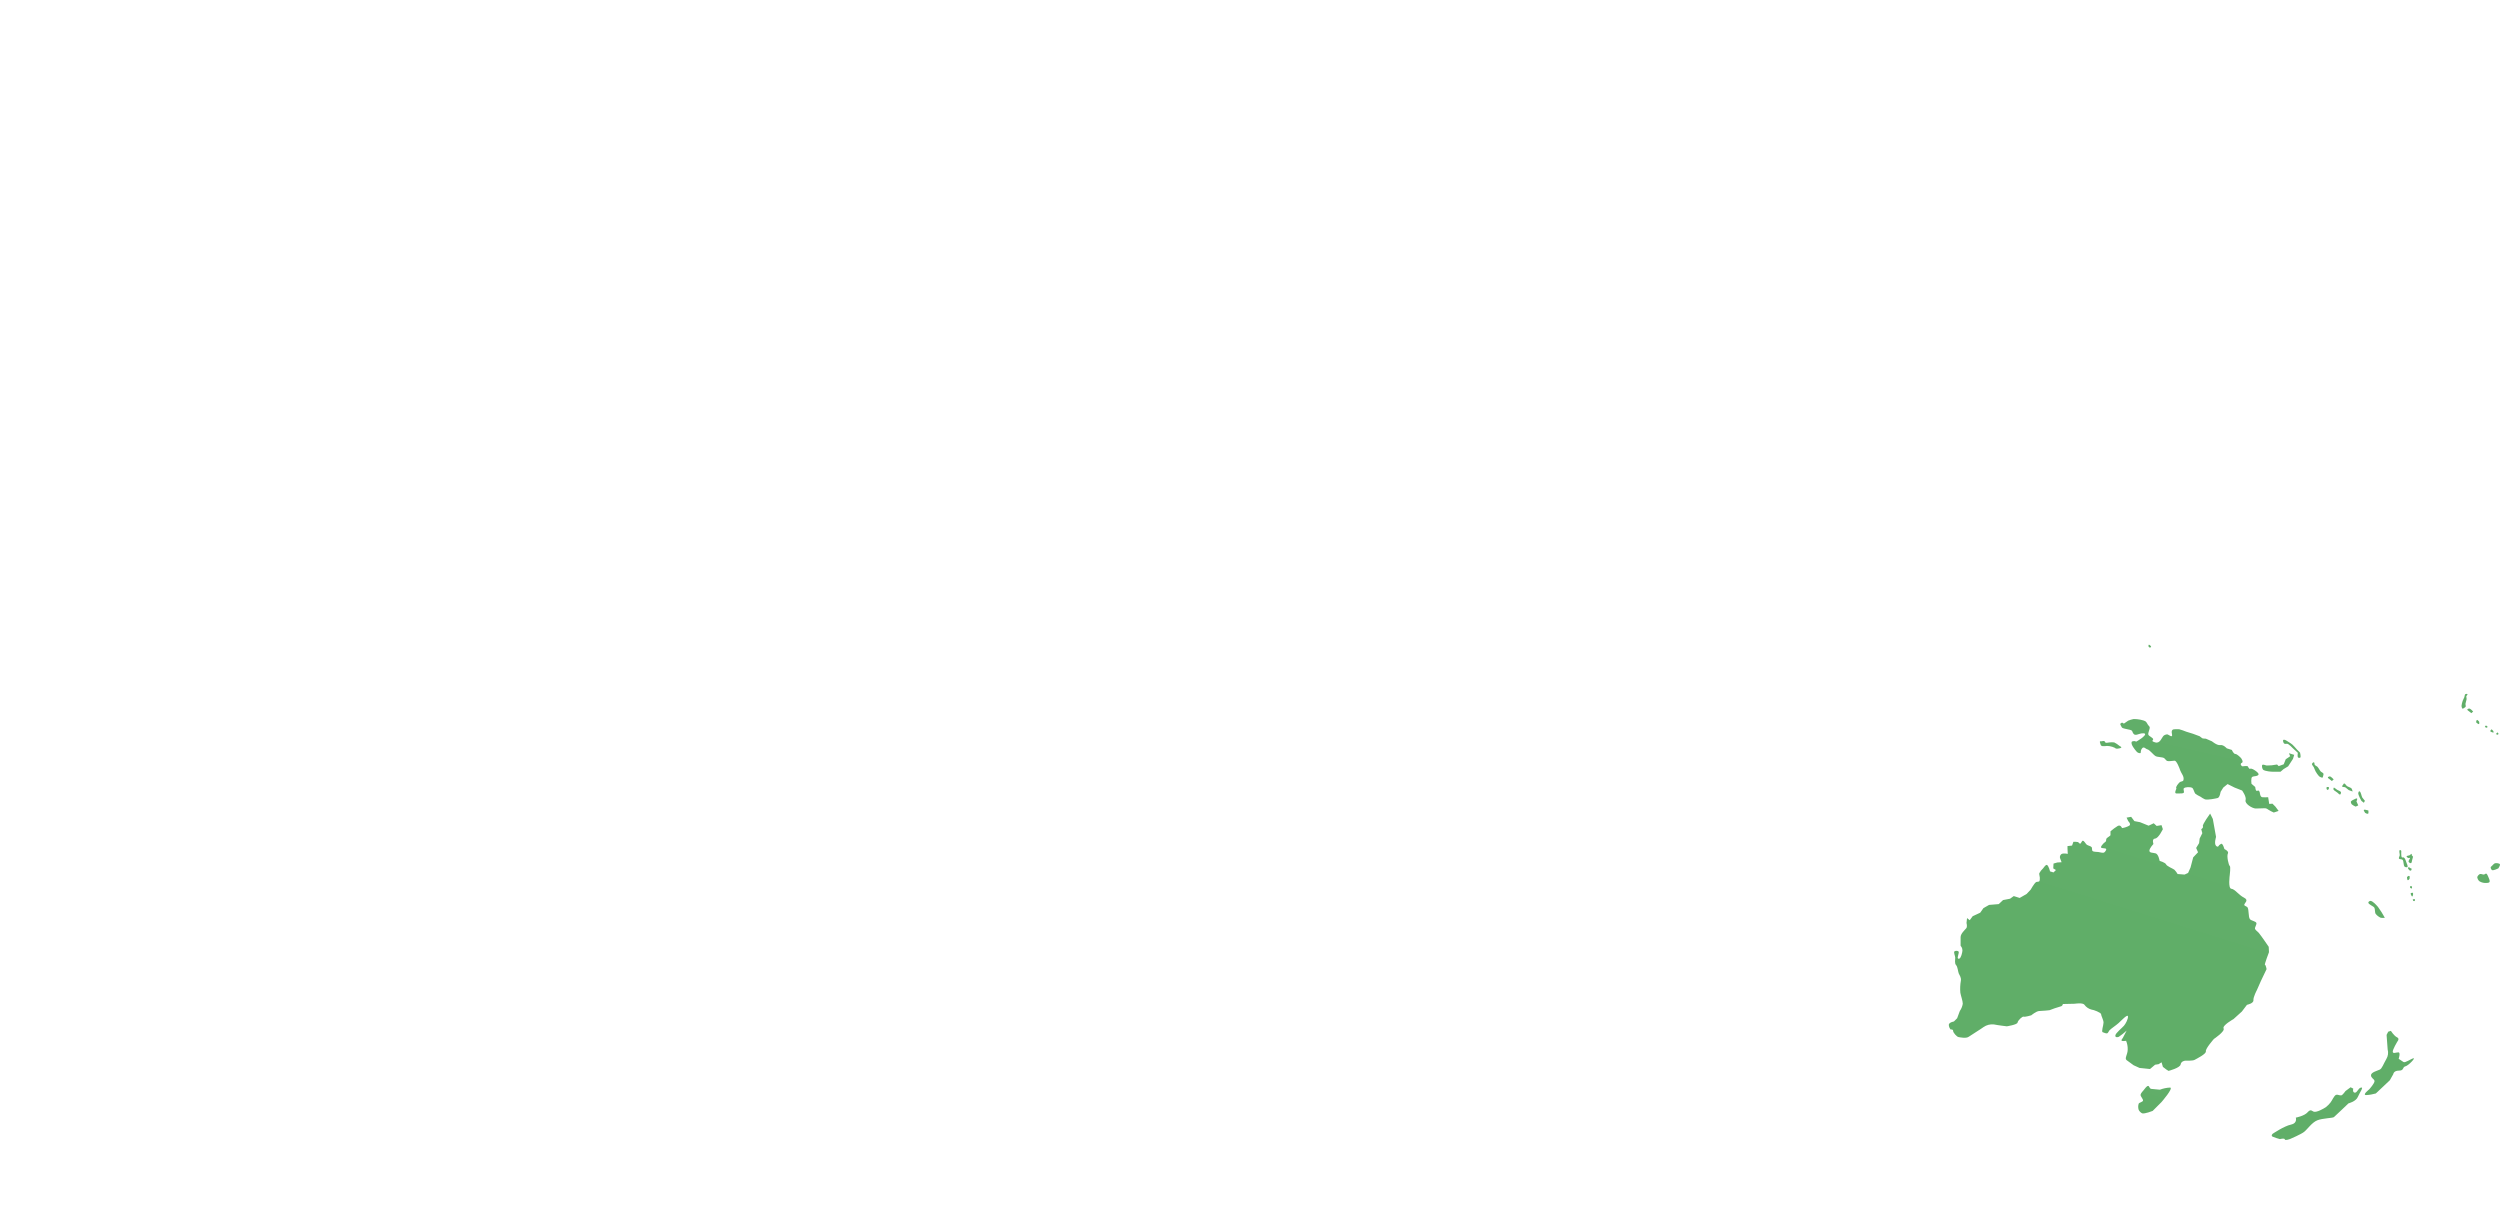
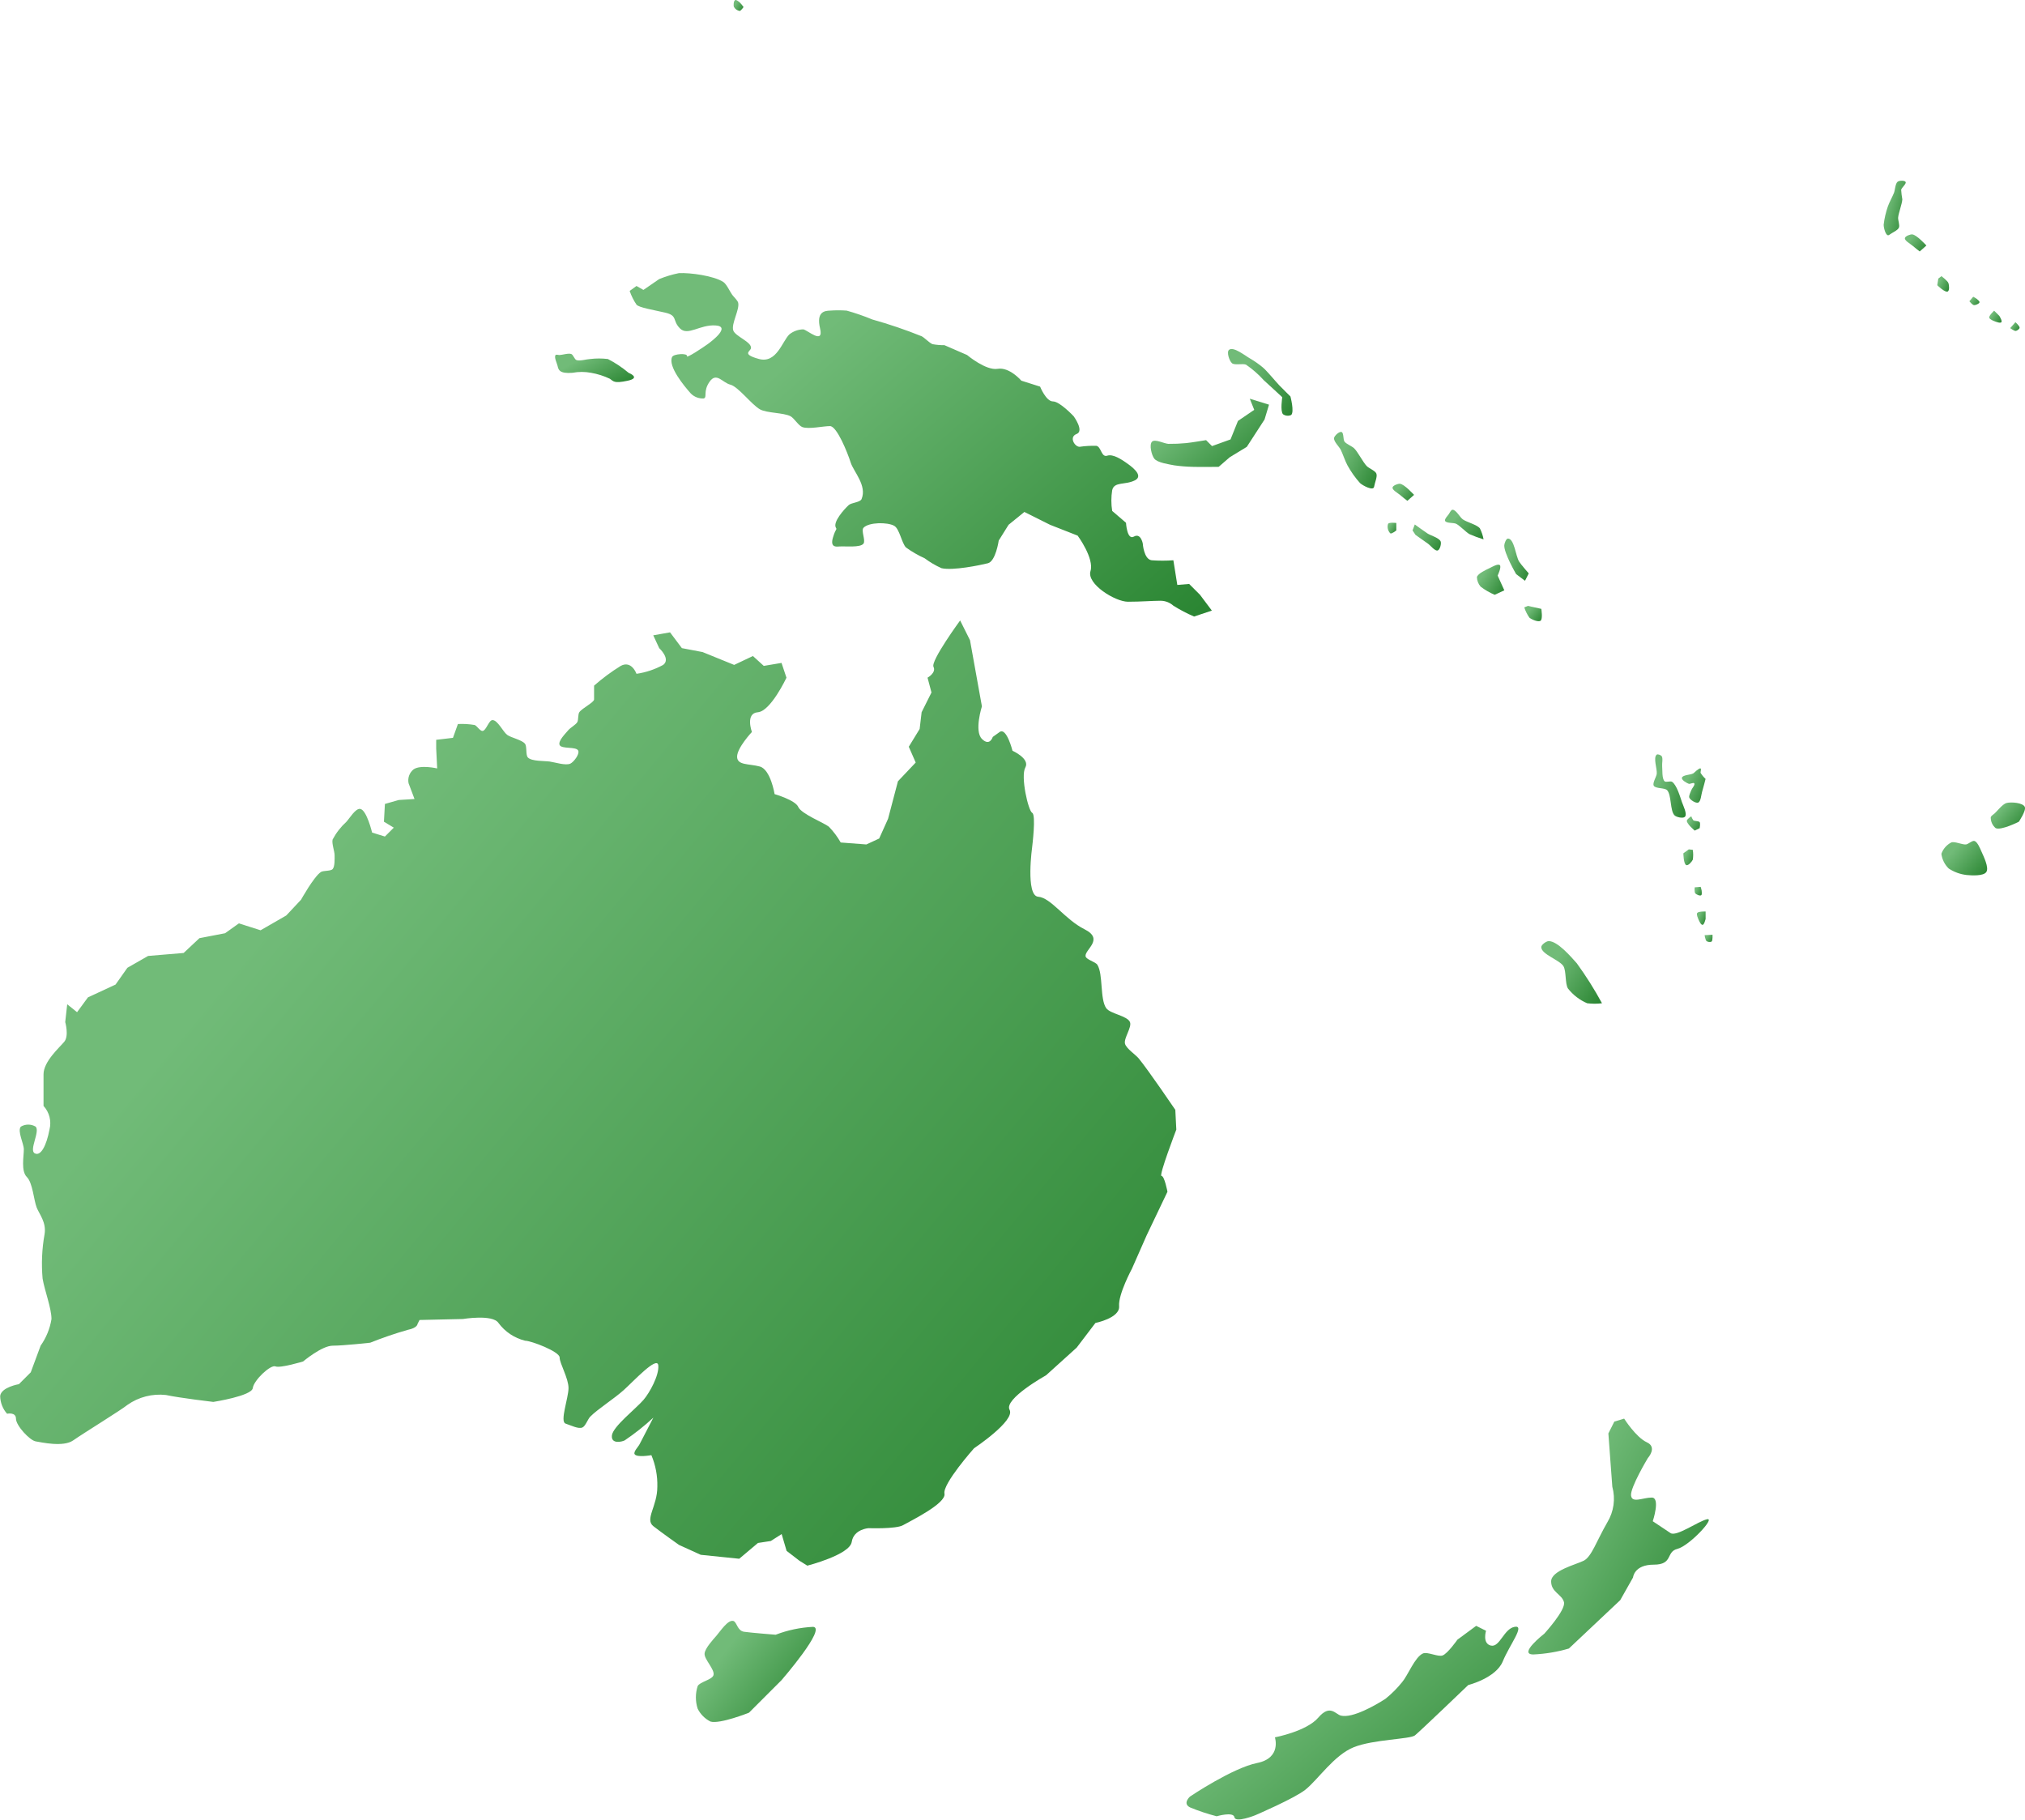
- <svg xmlns="http://www.w3.org/2000/svg" id="그룹_1052" data-name="그룹 1052" width="1235.062" height="600.149" viewBox="0 0 1235.062 600.149">
+ <svg xmlns="http://www.w3.org/2000/svg" width="272.331" height="244.698" viewBox="0 0 272.331 244.698">
  <defs>
-     <linearGradient id="linear-gradient" x1="-23.586" y1="27.189" x2="-6.389" y2="-16.952" gradientUnits="objectBoundingBox">
-       <stop offset="0" stop-color="#44994c" />
-       <stop offset="1" stop-color="#6cb774" />
+     <linearGradient id="linear-gradient" x1="1.116" y1="0.775" x2="0.294" y2="0.224" gradientUnits="objectBoundingBox">
+       <stop offset="0" stop-color="#2b8633" />
+       <stop offset="1" stop-color="#71bb78" />
    </linearGradient>
-     <clipPath id="clip-path">
-       <rect id="사각형_575" data-name="사각형 575" width="1235.062" height="600.149" fill="url(#linear-gradient)" />
-     </clipPath>
-     <clipPath id="clip-path-2">
-       <path id="패스_2483" data-name="패스 2483" d="M1088.273,408.166c.4.8-.8,1.46-.8,1.46l.53,1.99-1.326,2.655-.266,2.255-1.46,2.388.93,2.124-2.388,2.521-1.329,5.043-1.194,2.653-1.725.8-3.45-.264a10.509,10.509,0,0,0-1.592-2.125c-.663-.53-3.715-1.724-4.113-2.652s-3.184-1.726-3.184-1.726-.531-3.317-1.991-3.716-3.053-.132-3.053-1.326,1.991-3.319,1.991-3.319-.929-2.52.8-2.652,3.849-4.645,3.849-4.645l-.665-1.991-2.388.4-1.459-1.326-2.522,1.194-4.245-1.726-2.787-.53-1.592-2.124-2.256.4.8,1.725s1.593,1.459.53,2.256a10.723,10.723,0,0,1-3.582,1.194s-.663-1.858-2.123-1.062a26.727,26.727,0,0,0-3.583,2.654v1.857c0,.4-1.624,1.178-1.99,1.726-.188.28-.1,1.032-.267,1.327-.2.346-.938.753-1.193,1.062-.371.446-1.4,1.447-1.2,1.99.235.619,2.29.177,2.523.8.175.474-.609,1.5-1.062,1.724-.627.313-2.094-.169-2.787-.266-.734-.1-2.388-.013-2.919-.53-.342-.331-.108-1.481-.4-1.858-.409-.527-1.847-.8-2.389-1.194-.57-.41-1.287-2.006-1.99-1.991-.493.013-.837,1.414-1.328,1.46-.33.033-.749-.682-1.06-.8a10.166,10.166,0,0,0-2.257-.132l-.664,1.857-2.254.265v1.2l.132,2.655s-2.256-.532-3.185.132a1.9,1.9,0,0,0-.663,1.858l.795,2.123-2.122.132-1.859.531-.132,2.389,1.327.8-1.2,1.194-1.724-.531s-.717-3.026-1.592-3.186c-.624-.111-1.429,1.26-1.859,1.727a8.768,8.768,0,0,0-1.856,2.388c-.143.517.269,1.588.264,2.123,0,.469.05,1.51-.264,1.858-.276.305-1.254.168-1.592.4-.944.641-2.655,3.714-2.655,3.714l-1.99,2.123-3.451,1.99-2.919-.928L993,443.994l-3.449.663-2.124,1.991-4.777.4-2.786,1.594-1.593,2.256-3.715,1.724-1.46,1.99-1.326-1.062-.267,2.389s.532,1.858-.132,2.654-2.786,2.655-2.786,4.379v4.246a3.436,3.436,0,0,1,.8,3.186c-.4,2.122-1.171,3.643-1.99,3.184-.783-.439.754-2.937.132-3.582a1.936,1.936,0,0,0-1.991,0c-.507.578.4,2.282.4,3.051,0,.934-.4,2.919.4,3.716s.933,3.107,1.328,4.113c.34.871,1.326,1.991,1.06,3.583a22.582,22.582,0,0,0-.265,5.97c.265,1.593,1.2,3.982,1.2,5.442a8.56,8.56,0,0,1-1.46,3.583l-1.327,3.583-1.592,1.592s-2.388.4-2.522,1.592a3.674,3.674,0,0,0,.93,2.388s1.194-.265,1.194.663,1.856,2.92,2.653,3.052,3.716.8,5.042-.132,6.5-4.115,7.3-4.777a7.524,7.524,0,0,1,5.175-1.328c1.858.4,6.369.93,6.369.93s5.175-.8,5.309-1.858,2.388-3.184,3.05-2.919,3.717-.664,3.717-.664,2.521-2.122,3.981-2.122,5.041-.4,5.041-.4a51.152,51.152,0,0,1,5.043-1.726c1.326-.265,1.326-.8,1.326-.8l.266-.53,5.84-.132s3.98-.665,4.777.53a6.324,6.324,0,0,0,3.582,2.388c.8,0,4.643,1.46,4.643,2.257s1.2,2.786,1.2,4.113-1.2,4.51-.4,4.777,1.719.746,2.257.53c.418-.166.745-1.137,1.062-1.459,1.01-1.026,3.185-2.388,4.511-3.582s4.511-4.645,4.644-3.319-1.166,3.689-1.99,4.645c-1.044,1.21-4.114,3.583-4.247,4.777s1.314.876,1.726.664a32.524,32.524,0,0,0,3.848-3.053s-1.4,2.684-1.858,3.583c-.169.331-.849,1.007-.663,1.327.283.489,2.255.133,2.255.133a10.254,10.254,0,0,1,.8,4.245c0,2.655-1.724,4.38-.53,5.309s3.451,2.521,3.451,2.521l2.918,1.326,5.175.532,2.521-2.124,1.726-.264,1.458-.93.665,2.256,1.724,1.327,1.062.664s5.7-1.461,5.972-3.185,2.256-1.858,2.256-1.858,3.714.133,4.643-.4,5.839-2.918,5.573-4.244,3.98-6.106,3.98-6.106,5.574-3.714,4.778-5.175,4.911-4.643,4.911-4.643l4.112-3.716,2.521-3.317s3.318-.664,3.185-2.256,1.726-5.041,1.726-5.041l1.99-4.513,2.787-5.837s-.4-2.125-.8-2.125,1.99-6.235,1.99-6.235l-.133-2.655s-3.571-5.26-4.91-6.9c-.43-.526-1.681-1.334-1.858-1.99-.2-.723.963-2.233.664-2.92-.367-.844-2.648-1.107-3.184-1.857-.869-1.211-.4-4.579-1.2-5.839-.266-.42-1.57-.7-1.593-1.195-.038-.9,2.521-2.256-.131-3.582s-4.513-4.247-6.238-4.379-.8-6.767-.8-6.767.53-4.247,0-4.512-1.594-4.91-.929-6.1-1.727-2.255-1.727-2.255-.8-3.185-1.724-2.523l-.928.665s-.4,1.326-1.461.266,0-4.379,0-4.379l-1.592-8.891-1.326-2.654s-3.981,5.44-3.582,6.236" fill="url(#linear-gradient)" />
-     </clipPath>
-     <clipPath id="clip-path-3">
-       <path id="패스_2484" data-name="패스 2484" d="M1061.6,318.5c-.21.108-.257.711-.166.929a1.1,1.1,0,0,0,.763.53c.186-.016.53-.53.53-.53a5.26,5.26,0,0,0-.564-.664,1.193,1.193,0,0,0-.5-.278.128.128,0,0,0-.059.013" fill="url(#linear-gradient)" />
-     </clipPath>
-     <clipPath id="clip-path-4">
-       <path id="패스_2485" data-name="패스 2485" d="M1037.98,366.235a.988.988,0,0,1-.189-.021c-.135-.023-.286-.044-.341.021-.238.286.187,1.1.266,1.46.115.537.264,1.061,1.99.929a6.806,6.806,0,0,1,2.521,0,9.819,9.819,0,0,1,2.521.8c.5.34.532.664,2.388.266s.134-1.062.134-1.062a14.946,14.946,0,0,0-2.787-1.858,9.885,9.885,0,0,0-2.388,0c-.465.017-1.43.315-1.858.133-.238-.1-.425-.7-.664-.8a.8.8,0,0,0-.3-.048c-.41,0-.981.168-1.292.18" fill="url(#linear-gradient)" />
-     </clipPath>
-     <clipPath id="clip-path-5">
-       <path id="패스_2486" data-name="패스 2486" d="M1054.038,355.222a14.765,14.765,0,0,0-2.655.8l-2.123,1.46-.929-.531-.929.664a7.755,7.755,0,0,0,.929,1.856c.4.4,2.124.665,3.848,1.062s.928,1.062,1.991,2.123c.643.645,1.481.313,2.515-.018a6.074,6.074,0,0,1,2.261-.379c2.123.132-.505,2.123-1.062,2.521-.651.467-2.918,1.99-2.786,1.592s-1.784-.321-1.991.133c-.569,1.256,1.6,3.88,2.523,4.909a2.27,2.27,0,0,0,1.724.665c.53-.134-.132-.93.8-2.257s1.724.133,2.786.4,2.853,2.68,3.981,3.318c.917.519,3.179.44,4.113.928.479.251,1.085,1.277,1.592,1.46.874.316,2.786-.133,3.717-.133s2.357,3.565,2.786,4.91c.389,1.22,2.223,3.092,1.458,4.91-.183.438-1.374.474-1.724.8-.645.594-2.166,2.294-1.725,3.052.175.3,0,0-.4,1.327s.438,1.223.8,1.194c.231-.018.557-.012.918,0,.94.017,2.108.034,2.4-.394s-.363-1.736,0-2.123c.7-.752,3.211-.763,4.113-.265.729.4,1.012,2.324,1.592,2.918a14.466,14.466,0,0,0,2.522,1.46,11.784,11.784,0,0,0,2.255,1.327c1.528.354,5.175-.4,6.237-.663s1.46-3.051,1.46-3.051l1.326-2.124,2.123-1.726,3.451,1.726,3.714,1.459s2.257,3.052,1.727,4.777,3.317,4.114,5.041,4.114,3.319-.133,4.379-.133a2.606,2.606,0,0,1,1.726.663,19.917,19.917,0,0,0,2.786,1.46l2.389-.8-1.592-2.123-1.461-1.459-1.592.132-.53-3.317a19.808,19.808,0,0,1-2.92,0c-1.061-.134-1.2-2.256-1.2-2.256s-.263-1.46-1.194-.928-1.06-1.858-1.06-1.858l-1.859-1.593a8.819,8.819,0,0,1,0-2.786c.267-1.2,1.725-.665,3.053-1.327s-.645-2.011-1.194-2.389-1.726-1.194-2.523-.929-.8-1.195-1.458-1.326a12.845,12.845,0,0,0-2.256.131c-.664,0-1.461-1.325-.4-1.724s-.4-2.389-.4-2.389-1.858-1.99-2.786-1.99-1.724-1.99-1.724-1.99l-2.523-.8s-1.592-1.859-3.184-1.593-4.113-1.858-4.113-1.858l-3.053-1.326a7.684,7.684,0,0,1-1.592-.133c-.423-.157-1.06-.854-1.459-1.061a63.393,63.393,0,0,0-6.635-2.257,30.024,30.024,0,0,0-3.451-1.194,14.875,14.875,0,0,0-2.254,0c-.683.025-1.859.133-1.329,2.388s-1.7.22-2.254.134a3.092,3.092,0,0,0-1.859.662c-.963.9-1.724,3.982-4.112,3.318s-1.117-1.011-1.062-1.459c.1-.838-2.135-1.583-2.389-2.389-.283-.9.882-2.8.664-3.715-.078-.323-.6-.793-.8-1.061-.308-.427-.756-1.438-1.195-1.726-1.18-.775-4-1.2-5.617-1.2-.125,0-.244,0-.353.008" fill="url(#linear-gradient)" />
-     </clipPath>
-     <clipPath id="clip-path-6">
-       <path id="패스_2487" data-name="패스 2487" d="M1059.079,538.473c-.471.539-1.521,1.674-1.593,2.388-.078.783,1.42,2.163,1.2,2.918-.184.618-1.823.89-2.123,1.461a4.917,4.917,0,0,0,0,3.051,3.846,3.846,0,0,0,1.724,1.726c1.277.366,5.176-1.194,5.176-1.194l4.378-4.38s6.1-7.033,4.248-7.164a16.153,16.153,0,0,0-5.044,1.06s-3.316-.265-4.245-.4-.958-1.339-1.46-1.459a.5.5,0,0,0-.115-.013c-.72,0-1.671,1.467-2.141,2" fill="url(#linear-gradient)" />
-     </clipPath>
-     <clipPath id="clip-path-7">
-       <path id="패스_2488" data-name="패스 2488" d="M1158.733,539s-1.31,1.867-1.99,2.122a2.624,2.624,0,0,1-1.306-.138,2.441,2.441,0,0,0-1.349-.126c-1.084.487-2.015,2.944-2.786,3.847a14.638,14.638,0,0,1-2.257,2.256c-1.34.866-4.418,2.627-5.971,2.257-.745-.178-1.458-1.592-3.051.264s-5.839,2.654-5.839,2.654.928,2.787-2.388,3.451-9.024,4.511-9.024,4.511-1.061.929,0,1.461a26.949,26.949,0,0,0,3.582,1.194s2.257-.664,2.389.132,2.786-.266,2.786-.266,5.286-2.263,6.768-3.449c1.689-1.352,3.849-4.645,6.5-5.707s7.564-1.06,8.226-1.592,7.166-6.768,7.166-6.768,3.716-.928,4.645-3.184,3.052-4.91,1.592-4.643-1.991,2.786-3.185,2.52-.664-1.99-.664-1.99l-1.326-.665Z" fill="url(#linear-gradient)" />
-     </clipPath>
-     <clipPath id="clip-path-8">
-       <path id="패스_2489" data-name="패스 2489" d="M1179.832,509.676l-.8,1.593.53,7.165a6.1,6.1,0,0,1-.664,4.778c-1.458,2.522-2.122,4.645-3.184,5.175s-4.379,1.328-4.379,2.786,1.46,1.726,1.726,2.786-2.655,4.247-2.655,4.247-3.582,2.787-1.459,2.787a20.1,20.1,0,0,0,4.776-.8l6.9-6.5,1.725-3.053s.132-1.724,2.787-1.724,1.592-1.727,3.184-2.125,5.175-4.245,3.981-3.98-4.113,2.388-4.909,1.857l-2.388-1.592s1.06-3.184-.135-3.184-2.652.8-2.786-.266,2.256-5.041,2.256-5.041,1.327-1.461-.132-2.124-3.053-3.185-3.053-3.185Z" fill="url(#linear-gradient)" />
-     </clipPath>
-     <clipPath id="clip-path-9">
-       <path id="패스_2490" data-name="패스 2490" d="M1131.4,373.6l-2.189,1.493-.995,2.489-2.489.9-.8-.8s-2.011.335-2.688.4a23.241,23.241,0,0,1-2.388.1c-.552-.026-1.791-.683-2.19-.3-.415.4-.058,1.837.3,2.289.44.555,1.993.754,2.687.9a20.633,20.633,0,0,0,2.488.2c.871.035,3.484,0,3.484,0l1.492-1.294,2.29-1.394,2.387-3.682.6-1.99-2.588-.8Z" fill="url(#linear-gradient)" />
-     </clipPath>
-     <clipPath id="clip-path-10">
-       <path id="패스_2491" data-name="패스 2491" d="M1128.014,365.539c-.352.3.056,1.486.4,1.791a1.678,1.678,0,0,0,1.041.142,2.273,2.273,0,0,1,.85.057,13.522,13.522,0,0,1,2.388,2.089c.63.566,2.488,2.29,2.488,2.29s-.295,1.875.1,2.289a1.111,1.111,0,0,0,1.094.1c.451-.429-.1-2.489-.1-2.489s-1.127-1.11-1.493-1.493c-.56-.584-1.581-1.852-2.19-2.388a12.58,12.58,0,0,0-1.692-1.194c-.577-.318-1.808-1.307-2.538-1.307a.521.521,0,0,0-.347.113" fill="url(#linear-gradient)" />
-     </clipPath>
-     <clipPath id="clip-path-11">
-       <path id="패스_2492" data-name="패스 2492" d="M1142.146,377.381c-.087.449.693,1.183.9,1.593.252.509.618,1.594.9,2.09a12.649,12.649,0,0,0,1.692,2.388c.357.334,1.791,1.1,1.891.5s.476-1.373.3-1.792c-.159-.375-1.011-.7-1.295-.995-.506-.527-1.17-1.874-1.691-2.388-.281-.277-1.063-.578-1.294-.9-.2-.273-.075-1.194-.4-1.294a.273.273,0,0,0-.072-.01,1.349,1.349,0,0,0-.922.806" fill="url(#linear-gradient)" />
-     </clipPath>
-     <clipPath id="clip-path-12">
-       <path id="패스_2493" data-name="패스 2493" d="M1217.948,342.912c-.333.235-.361,1.137-.507,1.508-.182.464-.663,1.356-.821,1.825a11.459,11.459,0,0,0-.566,2.459c-.011.411.309,1.695.742,1.373s1.136-.6,1.3-.967c.149-.326-.124-1.01-.1-1.354.052-.618.532-1.842.566-2.458a10.743,10.743,0,0,1-.156-1.292c.06-.284.713-.8.6-1.042-.058-.12-.284-.174-.519-.174a1.047,1.047,0,0,0-.541.122" fill="url(#linear-gradient)" />
-     </clipPath>
-     <clipPath id="clip-path-13">
-       <path id="패스_2494" data-name="패스 2494" d="M1150.007,384.049c-.055.347.733.761,1,1,.238.213.995.8.995.8l.9-.8s-1.293-1.431-1.891-1.494l-.046,0c-.3,0-.906.24-.95.5" fill="url(#linear-gradient)" />
-     </clipPath>
-     <clipPath id="clip-path-14">
-       <path id="패스_2495" data-name="패스 2495" d="M1218.909,350.511c-.056.348.733.76.995,1,.238.213.995.8.995.8l.9-.8s-1.291-1.431-1.891-1.493a.323.323,0,0,0-.045,0c-.3,0-.908.239-.95.5" fill="url(#linear-gradient)" />
-     </clipPath>
-     <clipPath id="clip-path-15">
-       <path id="패스_2496" data-name="패스 2496" d="M1149.411,388.926a1.244,1.244,0,0,0,.3,1.293c.2.1.8-.4.8-.4v-1a4.657,4.657,0,0,0-.523-.033c-.243,0-.494.027-.571.133" fill="url(#linear-gradient)" />
-     </clipPath>
-     <clipPath id="clip-path-16">
-       <path id="패스_2497" data-name="패스 2497" d="M1152.695,389.822l.4.6s1.268.9,1.692,1.2c.322.226.92,1.02,1.294.895.3-.1.508-.9.4-1.194-.184-.491-1.353-.806-1.791-1.1s-1.692-1.194-1.692-1.194Z" fill="url(#linear-gradient)" />
-     </clipPath>
-     <clipPath id="clip-path-17">
-       <path id="패스_2498" data-name="패스 2498" d="M1158.069,387.035c-.195.012-.387.437-.5.6-.144.212-.6.661-.5.9.15.356,1.148.226,1.492.4.509.252,1.295,1.118,1.792,1.393a16.766,16.766,0,0,0,1.891.7,5.477,5.477,0,0,0-.5-1.493c-.418-.491-1.762-.822-2.289-1.194-.384-.27-.9-1.294-1.373-1.294h-.02" fill="url(#linear-gradient)" />
-     </clipPath>
-     <clipPath id="clip-path-18">
-       <path id="패스_2499" data-name="패스 2499" d="M1163.045,394.9c-.466.224-1.541.7-1.692,1.194a2.006,2.006,0,0,0,.5,1.294,8.5,8.5,0,0,0,1.891,1.1l1.3-.6-.9-1.991s.552-1.142.3-1.393a.29.29,0,0,0-.21-.071,3.667,3.667,0,0,0-1.183.469" fill="url(#linear-gradient)" />
-     </clipPath>
-     <clipPath id="clip-path-19">
-       <path id="패스_2500" data-name="패스 2500" d="M1165.036,391.812c-.062,1.047,1.592,3.881,1.592,3.881l1.194.9.5-1s-1.019-1.159-1.294-1.592c-.46-.721-.636-3.06-1.493-3.085h0c-.256,0-.478.642-.493.9" fill="url(#linear-gradient)" />
-     </clipPath>
-     <clipPath id="clip-path-20">
-       <path id="패스_2501" data-name="패스 2501" d="M1167.722,400.172a4.938,4.938,0,0,0,.7,1.393c.3.244,1.18.624,1.493.4s.1-1.592.1-1.592l-1.792-.4Z" fill="url(#linear-gradient)" />
-     </clipPath>
-     <clipPath id="clip-path-21">
-       <path id="패스_2502" data-name="패스 2502" d="M1223.4,355.954l-.141.891s1.041,1.031,1.407.845c.252-.13.191-.862.095-1.127-.115-.311-.94-.938-.94-.938Z" fill="url(#linear-gradient)" />
-     </clipPath>
-     <clipPath id="clip-path-22">
-       <path id="패스_2503" data-name="패스 2503" d="M1227.579,359s.411.492.61.516.706-.17.751-.376c.032-.146-.263-.37-.376-.469a4.115,4.115,0,0,0-.468-.281Z" fill="url(#linear-gradient)" />
-     </clipPath>
-     <clipPath id="clip-path-23">
-       <path id="패스_2504" data-name="패스 2504" d="M1230.254,361.208c.045.233.573.436.8.516.2.072.712.259.845.093s-.282-.844-.282-.844l-.7-.7s-.712.658-.656.939" fill="url(#linear-gradient)" />
-     </clipPath>
-     <clipPath id="clip-path-24">
-       <path id="패스_2505" data-name="패스 2505" d="M1233.068,362.615s.541.4.75.376c.167-.019.5-.257.517-.422.028-.234-.564-.752-.564-.752Z" fill="url(#linear-gradient)" />
-     </clipPath>
  </defs>
-   <g id="그룹_1002" data-name="그룹 1002">
-     <g id="그룹_1001" data-name="그룹 1001" clip-path="url(#clip-path)">
-       <path id="패스_2475" data-name="패스 2475" d="M1171.007,445.055c1.205,0,2.976,2.09,3.782,2.986a48.121,48.121,0,0,1,3.383,5.374,8.022,8.022,0,0,1-1.99,0,6.564,6.564,0,0,1-2.588-1.991c-.4-.646-.214-2.327-.6-2.985-.5-.854-3.005-1.6-2.986-2.588.007-.319.677-.794,1-.8" fill="url(#linear-gradient)" />
-       <path id="패스_2476" data-name="패스 2476" d="M1185.537,419.976c-.512.4.079,1.945,0,2.588-.05.407-.6,1.233-.4,1.592.227.415,1.463.258,1.791.6.613.634.373,2.76,1,3.384.248.25,1.146.449,1.393.2.356-.361-.237-1.51-.4-1.991-.243-.717-.7-2.3-1.327-2.719-.207-.14-.811.1-.995-.067-.385-.35-.278-1.538-.333-2.058-.034-.329.137-1.063-.065-1.326-.106-.137-.527-.3-.664-.2" fill="url(#linear-gradient)" />
-       <path id="패스_2477" data-name="패스 2477" d="M1190.911,422.1c-.128.085-.333.32-.465.4-.351.211-1.457.194-1.525.6-.052.3.637.7.928.8.176.056.622-.214.731-.065.147.2-.316.691-.4.928s-.367.758-.266,1c.133.315.874.782,1.194.664.364-.137.414-1.089.53-1.461.136-.424.465-1.724.465-1.724a4.022,4.022,0,0,1-.664-.8c-.05-.14.128-.52,0-.6s-.407.183-.53.264" fill="url(#linear-gradient)" />
-       <path id="패스_2478" data-name="패스 2478" d="M1189.584,428.866c-.023.426,1.06,1.328,1.06,1.328l.664-.333s.119-.634,0-.8c-.133-.18-.69-.118-.863-.264a2.037,2.037,0,0,1-.264-.532s-.586.387-.6.6" fill="url(#linear-gradient)" />
-       <path id="패스_2479" data-name="패스 2479" d="M1189.849,432.715l-.729.53s.007,1.468.4,1.593c.269.087.743-.473.863-.73a4.093,4.093,0,0,0,0-1.326Z" fill="url(#linear-gradient)" />
-       <path id="패스_2480" data-name="패스 2480" d="M1190.645,437.823l.8-.065a3.947,3.947,0,0,1,.134.53c.009.151.059.516-.067.6-.177.114-.667-.1-.8-.266s-.067-.8-.067-.8" fill="url(#linear-gradient)" />
-       <path id="패스_2481" data-name="패스 2481" d="M1190.978,441.274c.159-.238,1.127-.2,1.127-.2v.995s-.177.773-.4.8-.44-.471-.53-.664c-.1-.214-.333-.731-.2-.928" fill="url(#linear-gradient)" />
-       <path id="패스_2482" data-name="패스 2482" d="M1191.973,444.259s.1.666.264.8a.759.759,0,0,0,.664.067c.185-.144.133-.93.133-.93Z" fill="url(#linear-gradient)" />
+   <g id="그룹_322" data-name="그룹 322" transform="translate(-62.751 -2911.202)">
+     <path id="패스_3478" data-name="패스 3478" d="M136.675,3013.621c-.734-.1-2.387-.014-2.919-.531-.342-.331-.107-1.482-.4-1.858-.409-.527-1.848-.8-2.389-1.194-.57-.411-1.287-2.006-1.99-1.991-.493.013-.837,1.414-1.328,1.461-.33.032-.75-.683-1.061-.8a10.165,10.165,0,0,0-2.256-.132l-.664,1.857-2.255.266v1.194l.132,2.654s-2.256-.531-3.184.133a1.894,1.894,0,0,0-.664,1.858l.8,2.122-2.123.133-1.858.531-.132,2.389,1.326.8-1.194,1.194-1.724-.531s-.717-3.027-1.593-3.185c-.623-.112-1.429,1.259-1.858,1.726a8.789,8.789,0,0,0-1.857,2.388c-.143.517.269,1.588.265,2.123,0,.47.049,1.51-.265,1.858-.275.3-1.253.168-1.592.4-.944.643-2.654,3.715-2.654,3.715l-1.991,2.123-3.45,1.99-2.919-.928-1.858,1.326-3.449.664-2.124,1.991-4.777.4-2.787,1.592-1.592,2.256-3.715,1.725-1.46,1.99-1.327-1.062-.266,2.389s.532,1.858-.132,2.654-2.786,2.655-2.786,4.379v4.247a3.432,3.432,0,0,1,.8,3.185c-.4,2.122-1.171,3.643-1.991,3.184-.782-.438.754-2.937.132-3.583a1.938,1.938,0,0,0-1.99,0c-.507.579.4,2.283.4,3.051,0,.935-.4,2.921.4,3.717s.933,3.107,1.328,4.113c.341.871,1.327,1.99,1.061,3.583a22.546,22.546,0,0,0-.265,5.971c.265,1.592,1.195,3.981,1.195,5.441a8.563,8.563,0,0,1-1.461,3.583l-1.326,3.582-1.592,1.593s-2.389.4-2.523,1.592a3.679,3.679,0,0,0,.93,2.388s1.195-.266,1.195.663,1.856,2.92,2.652,3.052,3.717.8,5.043-.132,6.5-4.114,7.3-4.777a7.526,7.526,0,0,1,5.175-1.328c1.858.4,6.369.93,6.369.93s5.175-.8,5.309-1.858,2.389-3.185,3.051-2.919,3.717-.664,3.717-.664,2.52-2.122,3.98-2.122,5.042-.4,5.042-.4a51.359,51.359,0,0,1,5.043-1.726c1.326-.264,1.326-.8,1.326-.8l.266-.53,5.839-.132s3.981-.664,4.777.53a6.33,6.33,0,0,0,3.583,2.389c.8,0,4.643,1.46,4.643,2.256s1.194,2.786,1.194,4.113-1.194,4.511-.4,4.777,1.718.746,2.256.53c.419-.166.745-1.137,1.063-1.459,1.01-1.026,3.184-2.388,4.511-3.582s4.511-4.645,4.644-3.319-1.166,3.689-1.99,4.645c-1.045,1.21-4.115,3.583-4.247,4.777s1.314.876,1.725.664a32.464,32.464,0,0,0,3.848-3.052s-1.4,2.684-1.858,3.582c-.168.332-.849,1.006-.662,1.327.283.49,2.255.134,2.255.134a10.248,10.248,0,0,1,.8,4.245c0,2.654-1.725,4.379-.531,5.309s3.451,2.52,3.451,2.52l2.919,1.327,5.175.531,2.521-2.124,1.726-.264,1.458-.93.664,2.256,1.725,1.327,1.062.664s5.705-1.46,5.971-3.185,2.256-1.858,2.256-1.858,3.715.134,4.644-.4,5.839-2.919,5.573-4.245,3.98-6.1,3.98-6.1,5.574-3.715,4.777-5.175,4.911-4.644,4.911-4.644l4.113-3.716,2.521-3.317s3.318-.664,3.185-2.256,1.726-5.042,1.726-5.042l1.99-4.512,2.787-5.838s-.4-2.124-.8-2.124,1.991-6.235,1.991-6.235l-.134-2.655s-3.57-5.26-4.909-6.9c-.431-.528-1.681-1.335-1.858-1.991-.2-.723.962-2.233.664-2.92-.367-.845-2.649-1.107-3.185-1.857-.868-1.211-.4-4.579-1.194-5.839-.266-.42-1.571-.7-1.593-1.194-.039-.9,2.521-2.256-.132-3.583s-4.512-4.247-6.237-4.379-.8-6.767-.8-6.767.53-4.247,0-4.511-1.592-4.911-.928-6.1-1.726-2.255-1.726-2.255-.8-3.185-1.725-2.522l-.928.664h0s-.4,1.326-1.46.266,0-4.379,0-4.379L193.2,2997.3l-1.326-2.653s-3.981,5.44-3.583,6.236-.8,1.46-.8,1.46l.53,1.991-1.326,2.654-.266,2.255-1.46,2.388.93,2.124-2.389,2.521-1.328,5.043-1.194,2.653-1.725.8-3.45-.264a10.524,10.524,0,0,0-1.593-2.125c-.662-.53-3.714-1.724-4.113-2.652s-3.184-1.727-3.184-1.727-.53-3.316-1.991-3.714-3.052-.133-3.052-1.327,1.99-3.318,1.99-3.318-.928-2.521.8-2.653,3.848-4.645,3.848-4.645l-.664-1.99-2.388.4-1.459-1.327-2.522,1.195-4.245-1.726-2.787-.531-1.592-2.122-2.257.4.8,1.724s1.592,1.46.53,2.257a10.707,10.707,0,0,1-3.583,1.194s-.662-1.858-2.122-1.062a26.643,26.643,0,0,0-3.583,2.654v1.857c0,.4-1.624,1.178-1.991,1.726-.188.28-.1,1.032-.266,1.326-.2.347-.939.754-1.194,1.062-.37.447-1.4,1.448-1.194,1.991.235.619,2.29.177,2.522.8.176.474-.608,1.5-1.062,1.724C138.834,3014.2,137.368,3013.717,136.675,3013.621Z" fill="url(#linear-gradient)" />
+     <path id="패스_3479" data-name="패스 3479" d="M271.027,3037.771c1.2,0,2.977,2.09,3.782,2.986a48.156,48.156,0,0,1,3.384,5.374,8.034,8.034,0,0,1-1.991,0,6.57,6.57,0,0,1-2.587-1.99c-.4-.647-.215-2.328-.6-2.986-.5-.854-3.006-1.6-2.986-2.587C270.038,3038.249,270.709,3037.773,271.027,3037.771Z" fill="url(#linear-gradient)" />
+     <path id="패스_3480" data-name="패스 3480" d="M285.557,3012.692c-.511.4.08,1.946,0,2.588-.05.407-.6,1.233-.4,1.592.227.415,1.463.258,1.792.6.612.635.373,2.76,1,3.384.249.25,1.146.449,1.393.2.356-.361-.236-1.51-.4-1.99-.243-.717-.7-2.3-1.326-2.72-.207-.14-.812.1-1-.067-.385-.35-.278-1.538-.332-2.057-.035-.33.136-1.064-.066-1.327C286.115,3012.755,285.694,3012.587,285.557,3012.692Z" fill="url(#linear-gradient)" />
+     <path id="패스_3481" data-name="패스 3481" d="M290.931,3014.815c-.127.085-.332.32-.465.4-.351.211-1.457.194-1.525.6-.051.3.638.7.928.8.176.056.622-.214.731-.065.148.205-.316.69-.4.928s-.367.758-.266,1c.134.316.874.783,1.194.664.364-.136.414-1.088.531-1.46.135-.424.465-1.724.465-1.724a3.991,3.991,0,0,1-.664-.8c-.05-.14.127-.52,0-.6S291.054,3014.734,290.931,3014.815Z" fill="url(#linear-gradient)" />
+     <path id="패스_3482" data-name="패스 3482" d="M289.605,3021.582c-.023.426,1.06,1.328,1.06,1.328l.664-.333s.119-.634,0-.8c-.133-.18-.69-.118-.863-.264a2.025,2.025,0,0,1-.264-.532S289.616,3021.372,289.605,3021.582Z" fill="url(#linear-gradient)" />
+     <path id="패스_3483" data-name="패스 3483" d="M289.869,3025.431l-.729.53s.008,1.468.4,1.592c.269.088.743-.472.863-.729a4.094,4.094,0,0,0,0-1.326Z" fill="url(#linear-gradient)" />
+     <path id="패스_3484" data-name="패스 3484" d="M290.665,3030.539l.8-.065a3.987,3.987,0,0,1,.133.53c.01.151.059.516-.066.6-.178.114-.668-.1-.8-.266S290.665,3030.539,290.665,3030.539Z" fill="url(#linear-gradient)" />
+     <path id="패스_3485" data-name="패스 3485" d="M291,3033.99c.159-.238,1.128-.2,1.128-.2v.995s-.178.773-.4.8-.441-.471-.531-.664C291.1,3034.7,290.865,3034.187,291,3033.99Z" fill="url(#linear-gradient)" />
+     <path id="패스_3486" data-name="패스 3486" d="M291.993,3036.975s.1.666.265.8a.755.755,0,0,0,.664.067c.185-.144.132-.93.132-.93Z" fill="url(#linear-gradient)" />
+     <g id="그룹_321" data-name="그룹 321">
+       <g id="그룹_320" data-name="그룹 320">
+         <path id="패스_3487" data-name="패스 3487" d="M161.622,2911.215c-.21.108-.257.71-.167.929a1.1,1.1,0,0,0,.764.53c.186-.016.53-.53.53-.53a5.268,5.268,0,0,0-.564-.664C162.062,2911.386,161.76,2911.143,161.622,2911.215Z" fill="url(#linear-gradient)" />
+         <path id="패스_3488" data-name="패스 3488" d="M138,2958.951c.4-.016,1.225-.287,1.592-.132.24.1.426.694.664.8.429.182,1.394-.116,1.859-.133a9.891,9.891,0,0,1,2.388,0,15,15,0,0,1,2.787,1.858s1.724.664-.134,1.062-1.893.074-2.389-.266a9.8,9.8,0,0,0-2.52-.8,6.8,6.8,0,0,0-2.521,0c-1.726.133-1.875-.392-1.99-.929-.08-.362-.5-1.174-.266-1.46C137.556,2958.849,137.869,2958.957,138,2958.951Z" fill="url(#linear-gradient)" />
+         <path id="패스_3489" data-name="패스 3489" d="M148.351,2949.663l.93.53,2.123-1.459a14.75,14.75,0,0,1,2.654-.8c1.521-.072,4.7.358,5.971,1.194.439.288.887,1.3,1.195,1.725.192.269.718.739.8,1.062.217.918-.947,2.815-.664,3.715.253.806,2.491,1.551,2.388,2.389-.054.448-1.326.8,1.062,1.459s3.149-2.414,4.113-3.317a3.093,3.093,0,0,1,1.858-.664c.559.087,2.787,2.124,2.255-.133s.645-2.363,1.328-2.388a15.147,15.147,0,0,1,2.255,0,30.272,30.272,0,0,1,3.451,1.194,63.456,63.456,0,0,1,6.635,2.257c.4.207,1.035.9,1.458,1.061a7.689,7.689,0,0,0,1.593.133l3.052,1.326s2.521,2.124,4.113,1.858,3.185,1.593,3.185,1.593l2.522.8s.8,1.99,1.725,1.99,2.786,1.991,2.786,1.991,1.46,1.99.4,2.388-.266,1.725.4,1.725a12.876,12.876,0,0,1,2.257-.132c.662.132.662,1.592,1.458,1.326s1.969.548,2.522.929,2.521,1.725,1.2,2.389-2.787.133-3.053,1.327a8.783,8.783,0,0,0,0,2.786l1.858,1.593s.133,2.388,1.061,1.857,1.194.929,1.194.929.134,2.123,1.194,2.256a19.811,19.811,0,0,0,2.921,0l.53,3.317,1.592-.133,1.46,1.46,1.593,2.123-2.389.8a20.046,20.046,0,0,1-2.786-1.459,2.6,2.6,0,0,0-1.726-.664c-1.061,0-2.653.133-4.379.133s-5.573-2.389-5.042-4.114-1.726-4.777-1.726-4.777l-3.715-1.459-3.45-1.725-2.123,1.725-1.326,2.123s-.4,2.787-1.46,3.052-4.709,1.017-6.237.663a11.775,11.775,0,0,1-2.255-1.326,14.61,14.61,0,0,1-2.522-1.46c-.58-.595-.863-2.518-1.593-2.919-.9-.5-3.408-.487-4.113.265-.362.387.3,1.683,0,2.123-.4.592-2.485.331-3.317.4-.357.029-1.194.133-.8-1.194s.572-1.028.4-1.327c-.441-.757,1.08-2.458,1.725-3.052.35-.322,1.541-.358,1.724-.8.765-1.819-1.07-3.69-1.458-4.91-.429-1.345-1.858-4.91-2.787-4.91s-2.842.449-3.716.133c-.507-.183-1.114-1.209-1.593-1.459-.933-.489-3.195-.41-4.113-.929-1.127-.638-2.918-3.052-3.98-3.318s-1.859-1.725-2.787-.4-.266,2.123-.8,2.256a2.267,2.267,0,0,1-1.725-.664c-.919-1.029-3.091-3.652-2.522-4.909.207-.454,2.124-.531,1.991-.133s2.135-1.126,2.786-1.592c.557-.4,3.185-2.389,1.062-2.522s-3.715,1.461-4.777.4-.266-1.724-1.99-2.122-3.451-.664-3.849-1.062a7.807,7.807,0,0,1-.928-1.858Z" fill="url(#linear-gradient)" />
+         <path id="패스_3490" data-name="패스 3490" d="M161.356,3129.2c-.731-.174-1.761,1.424-2.257,1.991-.471.539-1.52,1.674-1.592,2.388-.078.784,1.42,2.163,1.194,2.919-.183.617-1.822.889-2.122,1.46a4.91,4.91,0,0,0,0,3.051,3.844,3.844,0,0,0,1.724,1.726c1.277.365,5.175-1.194,5.175-1.194l4.379-4.379s6.105-7.034,4.247-7.166a16.21,16.21,0,0,0-5.043,1.061s-3.317-.265-4.245-.4S161.858,3129.318,161.356,3129.2Z" fill="url(#linear-gradient)" />
+         <path id="패스_3491" data-name="패스 3491" d="M262.6,3130.525l-1.327-.664-2.52,1.858s-1.31,1.867-1.991,2.122c-.625.235-2.046-.538-2.654-.264-1.084.487-2.016,2.944-2.787,3.847a14.671,14.671,0,0,1-2.256,2.256c-1.341.867-4.418,2.627-5.971,2.257-.745-.177-1.459-1.593-3.051.264s-5.839,2.655-5.839,2.655.928,2.786-2.389,3.45-9.024,4.511-9.024,4.511-1.06.928,0,1.46a26.881,26.881,0,0,0,3.583,1.195s2.257-.664,2.389.132,2.786-.266,2.786-.266,5.286-2.263,6.768-3.449c1.688-1.351,3.848-4.645,6.5-5.707s7.563-1.061,8.226-1.592,7.165-6.768,7.165-6.768,3.717-.928,4.645-3.184,3.053-4.91,1.592-4.644-1.99,2.787-3.184,2.521S262.6,3130.525,262.6,3130.525Z" fill="url(#linear-gradient)" />
+         <path id="패스_3492" data-name="패스 3492" d="M279.852,3102.393l-.8,1.592.53,7.166a6.1,6.1,0,0,1-.664,4.777c-1.459,2.522-2.123,4.645-3.185,5.175s-4.378,1.328-4.378,2.786,1.46,1.726,1.726,2.787-2.655,4.247-2.655,4.247-3.583,2.786-1.46,2.786a20.119,20.119,0,0,0,4.777-.8l6.9-6.5,1.725-3.053s.132-1.724,2.786-1.724,1.593-1.727,3.185-2.125,5.175-4.245,3.981-3.98-4.113,2.388-4.909,1.858-2.389-1.592-2.389-1.592,1.061-3.185-.134-3.185-2.653.8-2.786-.266,2.256-5.041,2.256-5.041,1.326-1.461-.132-2.125-3.053-3.184-3.053-3.184Z" fill="url(#linear-gradient)" />
+         <path id="패스_3493" data-name="패스 3493" d="M217.684,2970.595c.4-.383,1.638.273,2.19.3a22.362,22.362,0,0,0,2.388-.1c.677-.064,2.687-.4,2.687-.4l.8.8,2.488-.895,1-2.489,2.189-1.492-.6-1.493,2.588.8-.6,1.99-2.388,3.683-2.289,1.393-1.493,1.294s-2.612.035-3.483,0a20.617,20.617,0,0,1-2.488-.2c-.694-.141-2.247-.341-2.687-.9C217.625,2972.431,217.269,2971,217.684,2970.595Z" fill="url(#linear-gradient)" />
+         <path id="패스_3494" data-name="패스 3494" d="M228.034,2958.255c.6-.5,2.2.817,2.887,1.194a12.634,12.634,0,0,1,1.691,1.194c.608.536,1.63,1.8,2.19,2.389.365.381,1.493,1.492,1.493,1.492s.55,2.06.1,2.488a1.111,1.111,0,0,1-1.1-.1c-.395-.415-.1-2.289-.1-2.289s-1.858-1.725-2.488-2.289a13.485,13.485,0,0,0-2.389-2.09c-.435-.19-1.536.117-1.89-.2S227.683,2958.55,228.034,2958.255Z" fill="url(#linear-gradient)" />
+         <path id="패스_3495" data-name="패스 3495" d="M243.162,2969.3c-.305-.093-.935.484-1,.8-.087.449.694,1.184.9,1.593.252.51.617,1.594.9,2.09a12.7,12.7,0,0,0,1.692,2.388c.357.335,1.791,1.095,1.89.5s.476-1.373.3-1.792c-.159-.375-1.011-.7-1.294-1-.507-.527-1.171-1.874-1.692-2.388-.28-.277-1.062-.578-1.293-.9C243.361,2970.322,243.485,2969.4,243.162,2969.3Z" fill="url(#linear-gradient)" />
+         <path id="패스_3496" data-name="패스 3496" d="M319.029,2935.68c-.111-.229-.829-.216-1.061-.052-.332.234-.36,1.136-.507,1.509-.182.463-.662,1.355-.821,1.824a11.463,11.463,0,0,0-.566,2.459c-.011.411.31,1.7.744,1.373s1.135-.6,1.3-.967c.149-.327-.123-1.009-.1-1.354.052-.618.532-1.842.566-2.458a10.947,10.947,0,0,1-.157-1.292C318.494,2936.438,319.147,2935.925,319.029,2935.68Z" fill="url(#linear-gradient)" />
+         <path id="패스_3497" data-name="패스 3497" d="M250.028,2976.765c.046-.274.719-.525,1-.5.6.061,1.891,1.493,1.891,1.493l-.9.8s-.757-.583-.995-.8C250.761,2977.526,249.972,2977.113,250.028,2976.765Z" fill="url(#linear-gradient)" />
+         <path id="패스_3498" data-name="패스 3498" d="M318.929,2943.227c.045-.275.719-.526,1-.5.6.062,1.89,1.493,1.89,1.493l-.895.8s-.758-.583-1-.8C319.663,2943.987,318.873,2943.575,318.929,2943.227Z" fill="url(#linear-gradient)" />
+         <path id="패스_3499" data-name="패스 3499" d="M249.431,2981.642a1.249,1.249,0,0,0,.3,1.294c.2.095.8-.4.8-.4v-1S249.593,2981.42,249.431,2981.642Z" fill="url(#linear-gradient)" />
+         <path id="패스_3500" data-name="패스 3500" d="M252.716,2982.538l.4.6s1.267.9,1.691,1.194c.322.225.921,1.021,1.294.9.3-.1.509-.9.4-1.2-.183-.491-1.353-.806-1.791-1.094s-1.692-1.2-1.692-1.2Z" fill="url(#linear-gradient)" />
+         <path id="패스_3501" data-name="패스 3501" d="M257.592,2980.348c-.145.212-.6.66-.5.9.151.356,1.148.226,1.493.4.509.253,1.295,1.118,1.792,1.393a16.82,16.82,0,0,0,1.89.7,5.456,5.456,0,0,0-.5-1.493c-.418-.491-1.762-.822-2.289-1.194-.389-.274-.919-1.324-1.393-1.294C257.895,2979.763,257.7,2980.188,257.592,2980.348Z" fill="url(#linear-gradient)" />
+         <path id="패스_3502" data-name="패스 3502" d="M263.066,2987.613c-.467.224-1.541.7-1.692,1.194a2.007,2.007,0,0,0,.5,1.294,8.5,8.5,0,0,0,1.891,1.095l1.294-.6-.9-1.991s.552-1.142.3-1.393S263.392,2987.457,263.066,2987.613Z" fill="url(#linear-gradient)" />
+         <path id="패스_3503" data-name="패스 3503" d="M265.554,2983.632c-.257-.007-.482.641-.5.9-.062,1.047,1.592,3.881,1.592,3.881l1.195.9.5-.995s-1.018-1.159-1.294-1.593C266.586,2986,266.41,2983.657,265.554,2983.632Z" fill="url(#linear-gradient)" />
+         <path id="패스_3504" data-name="패스 3504" d="M267.743,2992.888a4.94,4.94,0,0,0,.7,1.393c.3.244,1.18.624,1.493.4s.1-1.592.1-1.592l-1.791-.4Z" fill="url(#linear-gradient)" />
+         <path id="패스_3505" data-name="패스 3505" d="M323.425,2948.669l-.142.891s1.042,1.032,1.408.846c.251-.129.191-.862.094-1.127-.115-.311-.939-.938-.939-.938Z" fill="url(#linear-gradient)" />
+         <path id="패스_3506" data-name="패스 3506" d="M327.6,2951.719l.516-.61a3.937,3.937,0,0,1,.468.282c.114.1.409.322.377.469-.045.2-.543.4-.751.375S327.6,2951.719,327.6,2951.719Z" fill="url(#linear-gradient)" />
+         <path id="패스_3507" data-name="패스 3507" d="M330.275,2953.924c-.056-.281.656-.939.656-.939l.7.7s.421.672.281.844-.644-.021-.844-.093C330.848,2954.36,330.32,2954.157,330.275,2953.924Z" fill="url(#linear-gradient)" />
+         <path id="패스_3508" data-name="패스 3508" d="M333.089,2955.331s.541.4.75.376c.166-.019.5-.257.516-.422.028-.234-.563-.752-.563-.752Z" fill="url(#linear-gradient)" />
+       </g>
    </g>
-   </g>
-   <g id="그룹_1004" data-name="그룹 1004">
-     <g id="그룹_1003" data-name="그룹 1003" clip-path="url(#clip-path-2)">
-       <rect id="사각형_576" data-name="사각형 576" width="158.305" height="127.121" transform="translate(962.61 401.93)" fill="url(#linear-gradient)" />
-     </g>
-   </g>
-   <g id="그룹_1006" data-name="그룹 1006">
-     <g id="그룹_1005" data-name="그룹 1005" clip-path="url(#clip-path-3)">
-       <rect id="사각형_577" data-name="사각형 577" width="1.384" height="1.493" transform="translate(1061.344 318.486)" fill="url(#linear-gradient)" />
-     </g>
-   </g>
-   <g id="그룹_1008" data-name="그룹 1008">
-     <g id="그룹_1007" data-name="그룹 1007" clip-path="url(#clip-path-4)">
-       <rect id="사각형_578" data-name="사각형 578" width="11.782" height="4.029" transform="translate(1037.212 366.055)" fill="url(#linear-gradient)" />
-     </g>
-   </g>
-   <g id="그룹_1010" data-name="그룹 1010">
-     <g id="그룹_1009" data-name="그룹 1009" clip-path="url(#clip-path-5)">
-       <rect id="사각형_579" data-name="사각형 579" width="78.29" height="46.185" transform="translate(1047.402 355.214)" fill="url(#linear-gradient)" />
-     </g>
-   </g>
-   <g id="그룹_1012" data-name="그룹 1012">
-     <g id="그룹_1011" data-name="그룹 1011" clip-path="url(#clip-path-6)">
-       <rect id="사각형_580" data-name="사각형 580" width="17.738" height="13.914" transform="translate(1056.203 536.469)" fill="url(#linear-gradient)" />
-     </g>
-   </g>
-   <g id="그룹_1014" data-name="그룹 1014">
-     <g id="그룹_1013" data-name="그룹 1013" clip-path="url(#clip-path-7)">
-       <rect id="사각형_581" data-name="사각형 581" width="46.178" height="26.672" transform="translate(1121.711 537.012)" fill="url(#linear-gradient)" />
-     </g>
-   </g>
-   <g id="그룹_1016" data-name="그룹 1016">
-     <g id="그룹_1015" data-name="그룹 1015" clip-path="url(#clip-path-8)">
-       <rect id="사각형_582" data-name="사각형 582" width="26.671" height="31.714" transform="translate(1166.827 509.279)" fill="url(#linear-gradient)" />
-     </g>
-   </g>
-   <g id="그룹_1018" data-name="그룹 1018">
-     <g id="그룹_1017" data-name="그룹 1017" clip-path="url(#clip-path-9)">
-       <rect id="사각형_583" data-name="사각형 583" width="16.14" height="9.191" transform="translate(1117.248 372.107)" fill="url(#linear-gradient)" />
-     </g>
-   </g>
-   <g id="그룹_1020" data-name="그룹 1020">
-     <g id="그룹_1019" data-name="그룹 1019" clip-path="url(#clip-path-10)">
-       <rect id="사각형_584" data-name="사각형 584" width="9.162" height="9.06" transform="translate(1127.662 365.426)" fill="url(#linear-gradient)" />
-     </g>
-   </g>
-   <g id="그룹_1022" data-name="그룹 1022">
-     <g id="그룹_1021" data-name="그룹 1021" clip-path="url(#clip-path-11)">
-       <rect id="사각형_585" data-name="사각형 585" width="5.937" height="7.972" transform="translate(1142.059 376.575)" fill="url(#linear-gradient)" />
-     </g>
-   </g>
-   <g id="그룹_1024" data-name="그룹 1024">
-     <g id="그룹_1023" data-name="그룹 1023" clip-path="url(#clip-path-12)">
-       <rect id="사각형_586" data-name="사각형 586" width="3.083" height="7.609" transform="translate(1216.043 342.79)" fill="url(#linear-gradient)" />
-     </g>
-   </g>
-   <g id="그룹_1026" data-name="그룹 1026">
-     <g id="그룹_1025" data-name="그룹 1025" clip-path="url(#clip-path-13)">
-       <rect id="사각형_587" data-name="사각형 587" width="2.942" height="2.292" transform="translate(1149.952 383.549)" fill="url(#linear-gradient)" />
-     </g>
-   </g>
-   <g id="그룹_1028" data-name="그룹 1028">
-     <g id="그룹_1027" data-name="그룹 1027" clip-path="url(#clip-path-14)">
-       <rect id="사각형_588" data-name="사각형 588" width="2.942" height="2.292" transform="translate(1218.853 350.011)" fill="url(#linear-gradient)" />
-     </g>
-   </g>
-   <g id="그룹_1030" data-name="그룹 1030">
-     <g id="그룹_1029" data-name="그룹 1029" clip-path="url(#clip-path-15)">
-       <rect id="사각형_589" data-name="사각형 589" width="1.289" height="1.522" transform="translate(1149.216 388.793)" fill="url(#linear-gradient)" />
-     </g>
-   </g>
-   <g id="그룹_1032" data-name="그룹 1032">
-     <g id="그룹_1031" data-name="그룹 1031" clip-path="url(#clip-path-16)">
-       <rect id="사각형_590" data-name="사각형 590" width="3.892" height="3.608" transform="translate(1152.695 389.025)" fill="url(#linear-gradient)" />
-     </g>
-   </g>
-   <g id="그룹_1034" data-name="그룹 1034">
-     <g id="그룹_1033" data-name="그룹 1033" clip-path="url(#clip-path-17)">
-       <rect id="사각형_591" data-name="사각형 591" width="5.275" height="3.981" transform="translate(1156.974 387.035)" fill="url(#linear-gradient)" />
-     </g>
-   </g>
-   <g id="그룹_1036" data-name="그룹 1036">
-     <g id="그룹_1035" data-name="그룹 1035" clip-path="url(#clip-path-18)">
-       <rect id="사각형_592" data-name="사각형 592" width="3.784" height="4.052" transform="translate(1161.252 394.428)" fill="url(#linear-gradient)" />
-     </g>
-   </g>
-   <g id="그룹_1038" data-name="그룹 1038">
-     <g id="그룹_1037" data-name="그룹 1037" clip-path="url(#clip-path-19)">
-       <rect id="사각형_593" data-name="사각형 593" width="3.346" height="5.673" transform="translate(1164.974 390.916)" fill="url(#linear-gradient)" />
-     </g>
-   </g>
-   <g id="그룹_1040" data-name="그룹 1040">
-     <g id="그룹_1039" data-name="그룹 1039" clip-path="url(#clip-path-20)">
-       <rect id="사각형_594" data-name="사각형 594" width="2.513" height="2.216" transform="translate(1167.722 399.973)" fill="url(#linear-gradient)" />
-     </g>
-   </g>
-   <g id="그룹_1042" data-name="그룹 1042">
-     <g id="그룹_1041" data-name="그룹 1041" clip-path="url(#clip-path-21)">
-       <rect id="사각형_595" data-name="사각형 595" width="1.659" height="2.251" transform="translate(1223.263 355.625)" fill="url(#linear-gradient)" />
-     </g>
-   </g>
-   <g id="그룹_1044" data-name="그룹 1044">
-     <g id="그룹_1043" data-name="그룹 1043" clip-path="url(#clip-path-22)">
-       <rect id="사각형_596" data-name="사각형 596" width="1.393" height="1.151" transform="translate(1227.579 358.393)" fill="url(#linear-gradient)" />
-     </g>
-   </g>
-   <g id="그룹_1046" data-name="그룹 1046">
-     <g id="그룹_1045" data-name="그룹 1045" clip-path="url(#clip-path-23)">
-       <rect id="사각형_597" data-name="사각형 597" width="1.836" height="1.714" transform="translate(1230.198 360.269)" fill="url(#linear-gradient)" />
-     </g>
-   </g>
-   <g id="그룹_1048" data-name="그룹 1048">
-     <g id="그룹_1047" data-name="그룹 1047" clip-path="url(#clip-path-24)">
-       <rect id="사각형_598" data-name="사각형 598" width="1.295" height="1.197" transform="translate(1233.068 361.817)" fill="url(#linear-gradient)" />
-     </g>
-   </g>
-   <g id="그룹_1051" data-name="그룹 1051">
-     <g id="그룹_1050" data-name="그룹 1050" clip-path="url(#clip-path)">
-       <path id="패스_2506" data-name="패스 2506" d="M1227.136,432.051c-.5.065-1.521-.441-1.99-.264a2.714,2.714,0,0,0-1.327,1.525,3.288,3.288,0,0,0,.995,1.991,5.582,5.582,0,0,0,2.389.863c.667.065,2.278.158,2.653-.4.4-.594-.377-2.131-.663-2.787-.168-.384-.529-1.272-.93-1.393-.29-.09-.824.426-1.127.463" fill="url(#linear-gradient)" />
-       <path id="패스_2507" data-name="패스 2507" d="M1230.453,428.4a1.843,1.843,0,0,0,.664,1.459c.732.343,3.118-.862,3.118-.862s1.014-1.5.8-1.99c-.254-.576-1.846-.688-2.454-.532-.513.134-1.207,1.032-1.592,1.393-.137.129-.5.347-.532.532" fill="url(#linear-gradient)" />
-     </g>
+     <path id="패스_3509" data-name="패스 3509" d="M327.157,3024.767c-.5.065-1.521-.442-1.991-.264a2.712,2.712,0,0,0-1.326,1.525,3.283,3.283,0,0,0,.995,1.99,5.553,5.553,0,0,0,2.389.863c.667.066,2.278.159,2.653-.4.4-.594-.377-2.13-.663-2.786-.168-.384-.529-1.272-.93-1.393C327.993,3024.213,327.46,3024.73,327.157,3024.767Z" fill="url(#linear-gradient)" />
+     <path id="패스_3510" data-name="패스 3510" d="M330.474,3021.119a1.838,1.838,0,0,0,.664,1.458c.732.344,3.117-.861,3.117-.861s1.014-1.5.8-1.99c-.254-.576-1.846-.688-2.454-.532-.513.133-1.207,1.032-1.592,1.393C330.869,3020.716,330.508,3020.934,330.474,3021.119Z" fill="url(#linear-gradient)" />
  </g>
</svg>
